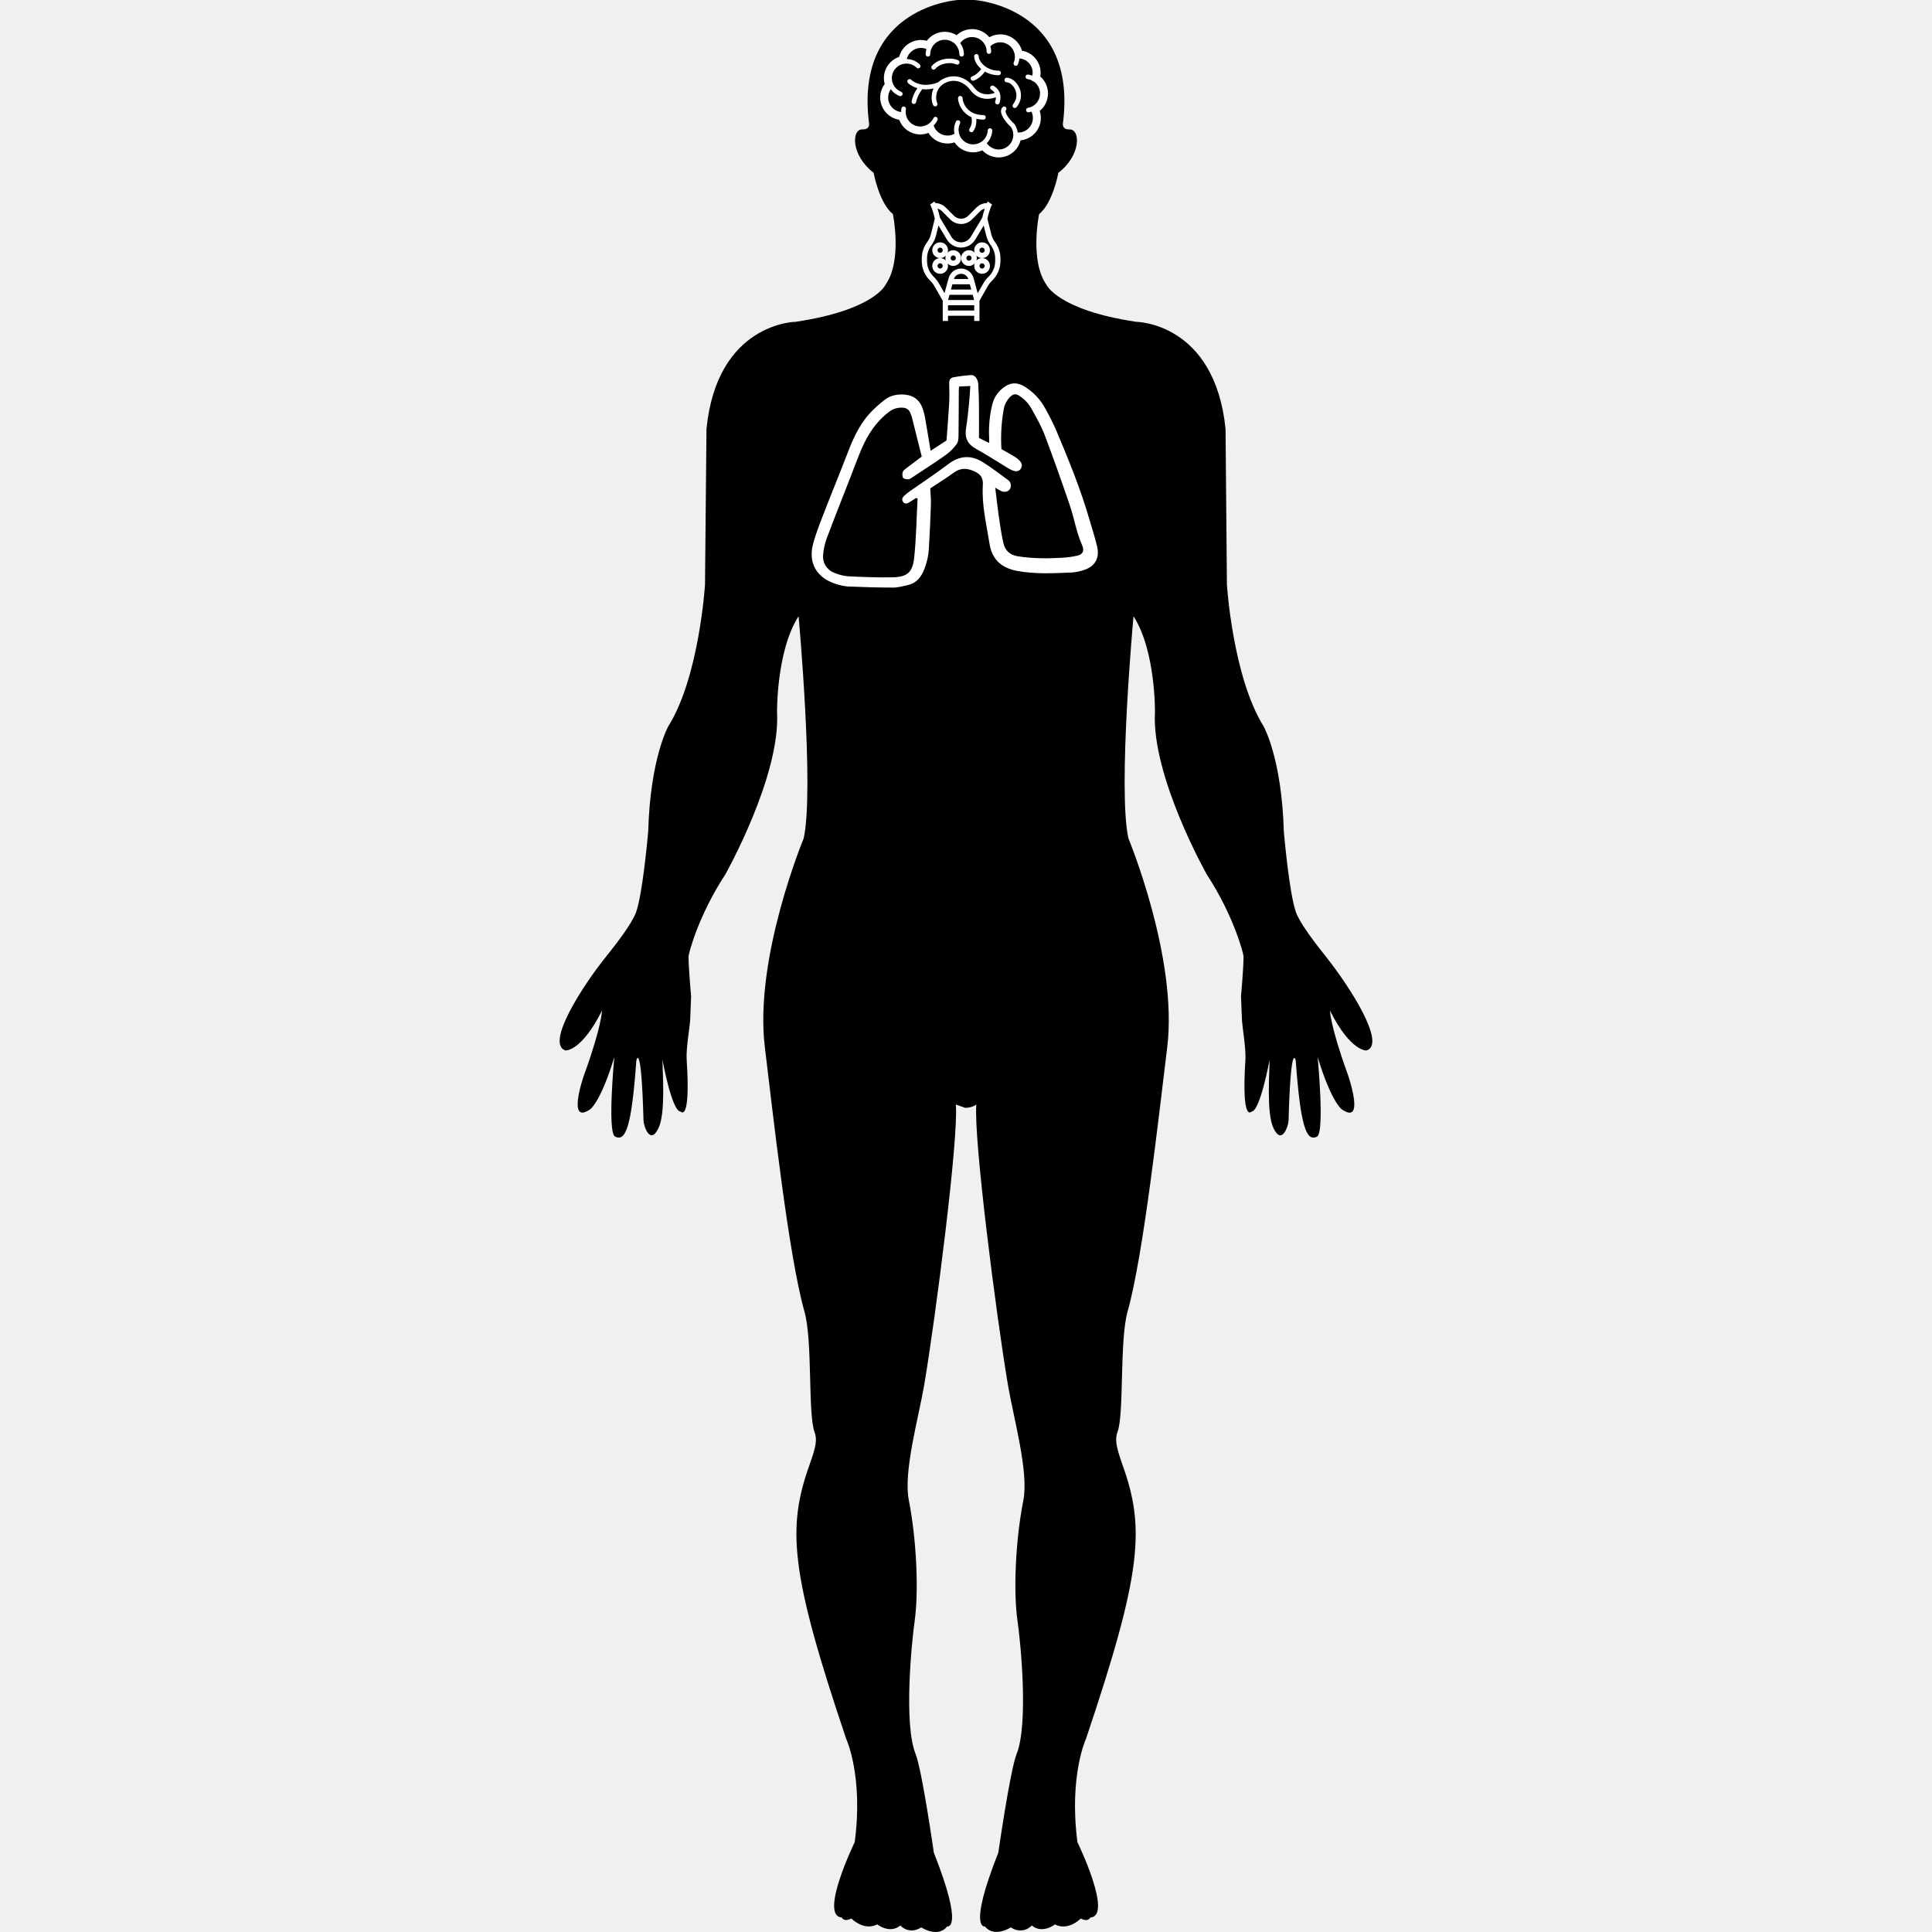
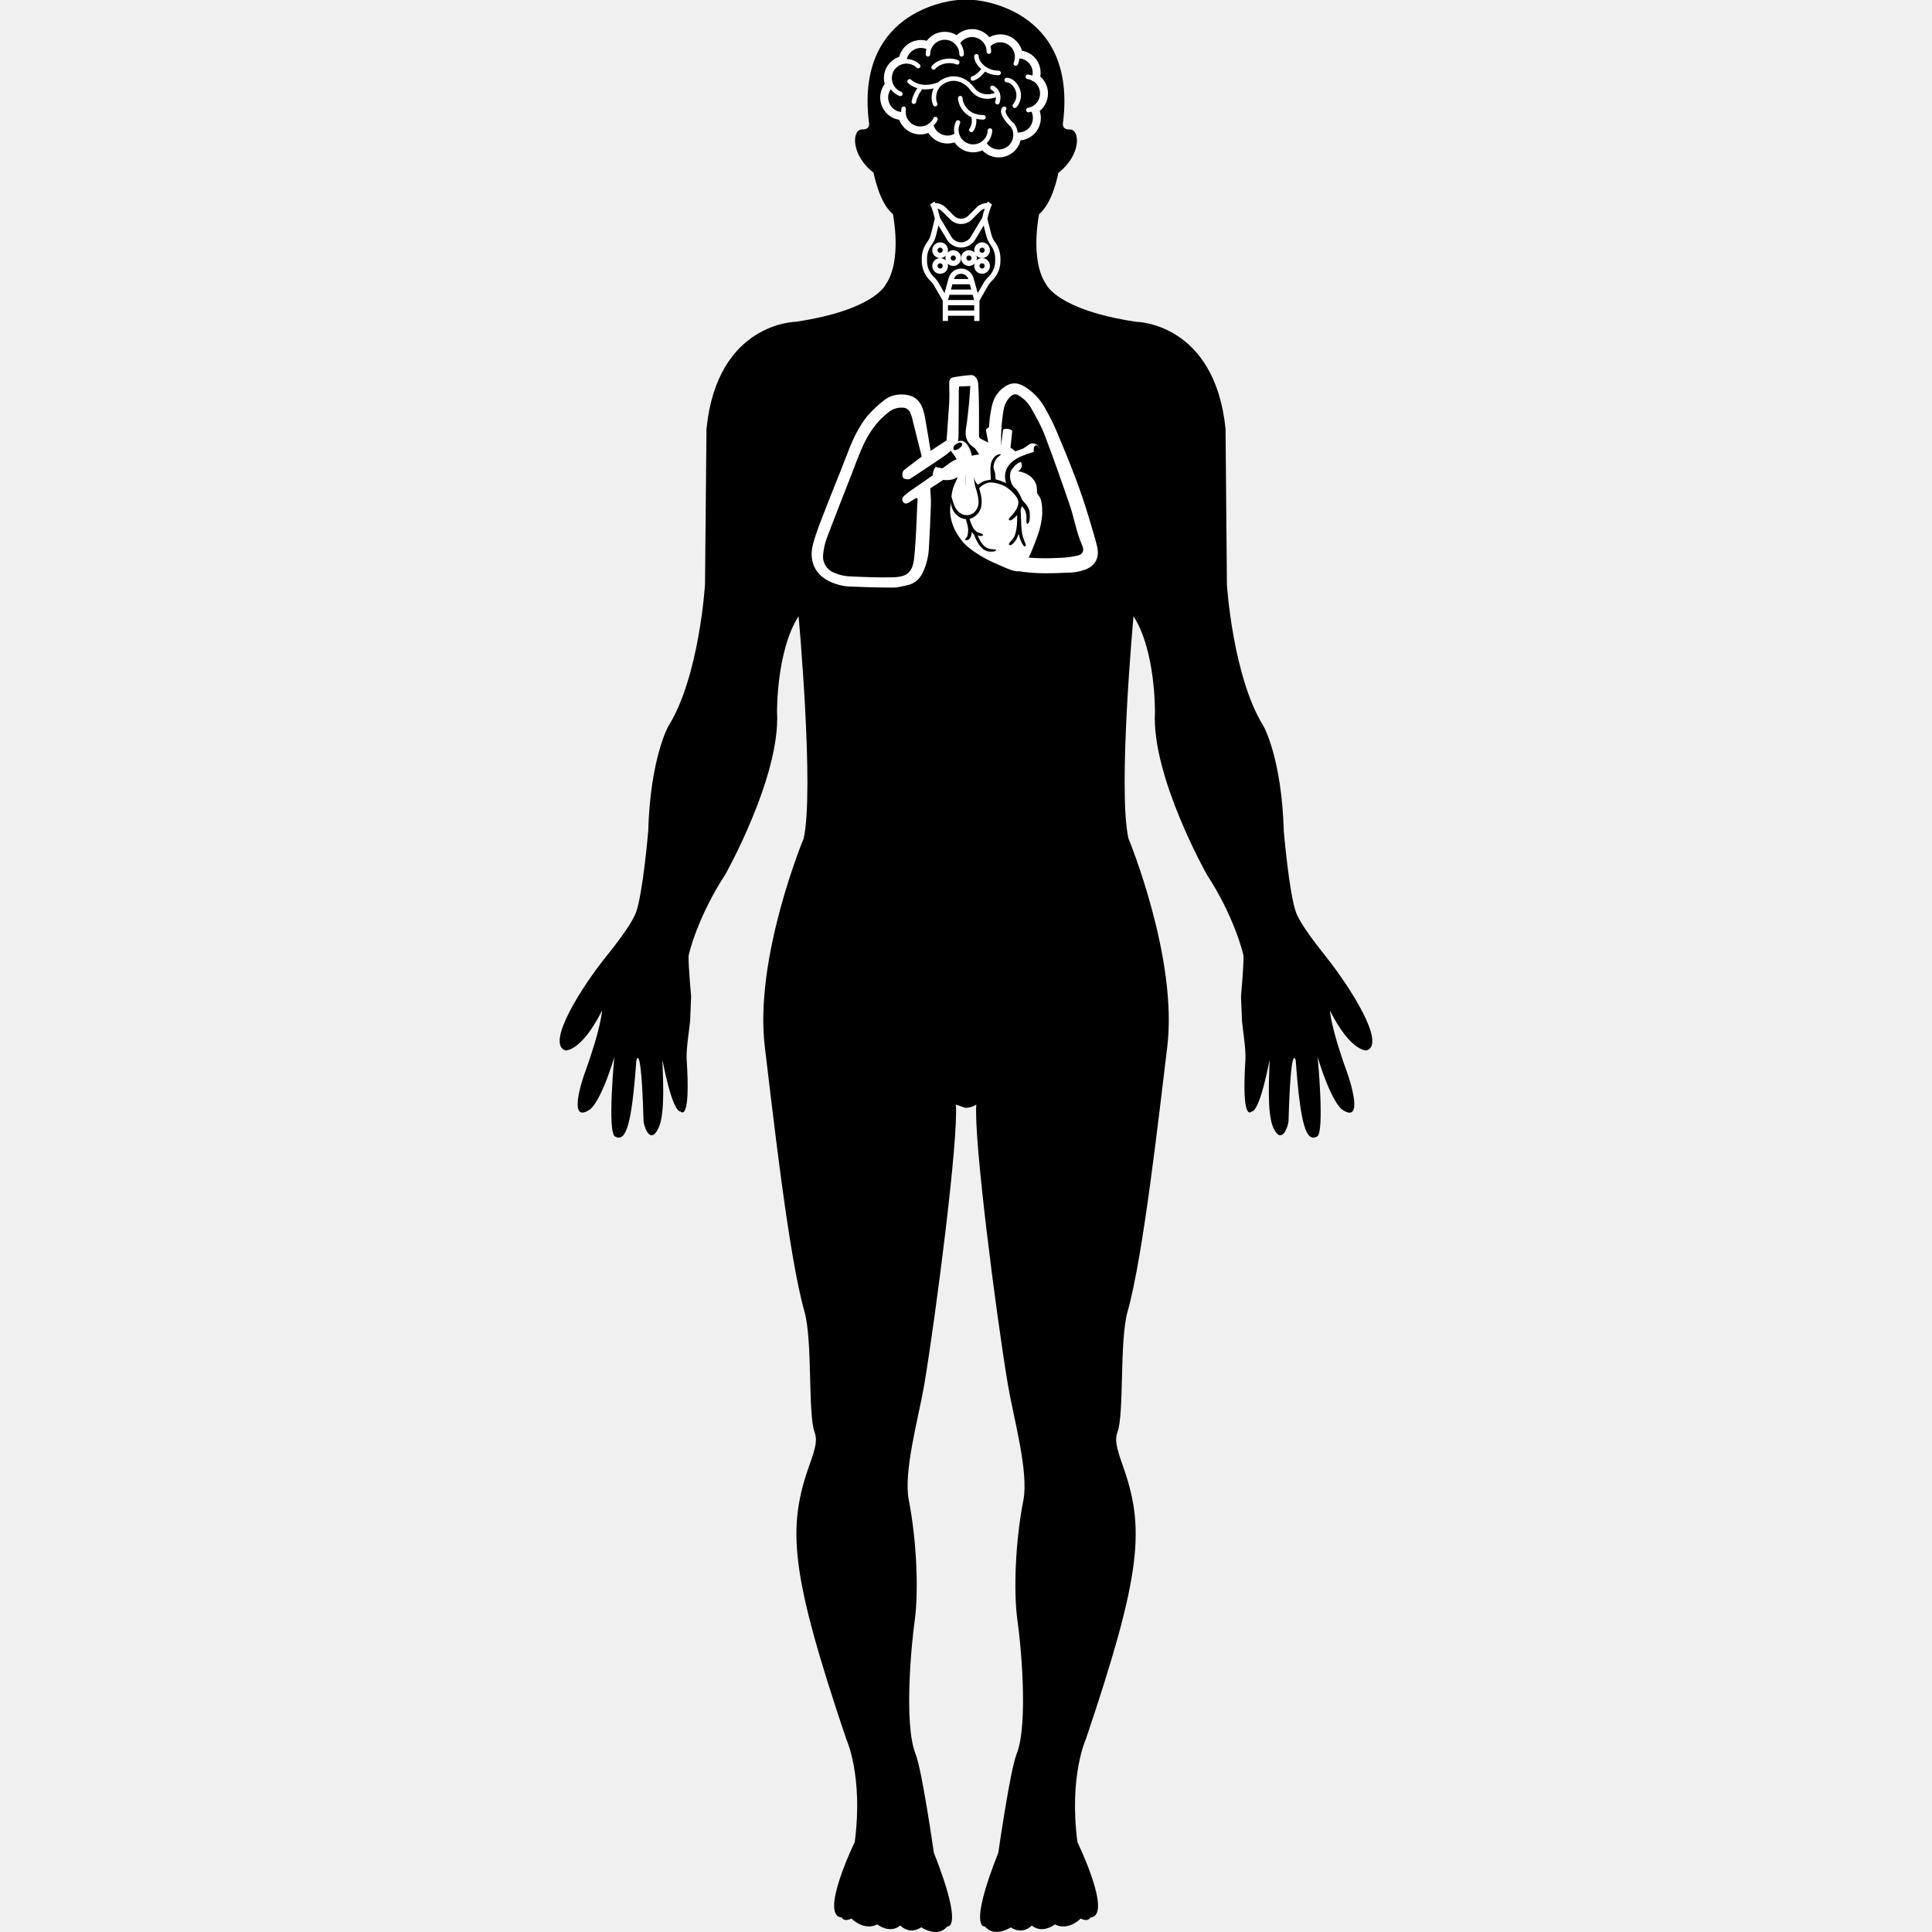
<svg xmlns="http://www.w3.org/2000/svg" fill="#000000" version="1.1" id="Capa_1" width="800px" height="800px" viewBox="0 0 206.326 206.326" xml:space="preserve">
  <g>
    <g id="silhouette-path">
      <path d="M104.265,117.959c-0.304,3.58,2.126,22.529,3.38,29.959c0.597,3.52,2.234,9.255,1.645,12.3    c-0.841,4.244-1.084,9.736-0.621,12.934c0.292,1.942,1.211,10.899-0.104,14.175c-0.688,1.718-1.949,10.522-1.949,10.522    c-3.285,8.294-1.431,7.886-1.431,7.886c1.017,1.248,2.759,0.098,2.759,0.098c1.327,0.846,2.246-0.201,2.246-0.201    c1.139,0.943,2.467-0.116,2.467-0.116c1.431,0.743,2.758-0.627,2.758-0.627c0.822,0.414,1.023-0.109,1.023-0.109    c2.466-0.158-1.376-8.05-1.376-8.05c-0.92-7.088,0.913-11.033,0.913-11.033c6.004-17.805,6.309-22.53,3.909-29.24    c-0.676-1.937-0.847-2.704-0.536-3.545c0.719-1.941,0.195-9.748,1.072-12.848c1.692-5.979,3.361-21.142,4.231-28.217    c1.169-9.53-4.141-22.308-4.141-22.308c-1.163-5.2,0.542-23.727,0.542-23.727c2.381,3.705,2.29,10.245,2.29,10.245    c-0.378,6.859,5.541,17.342,5.541,17.342c2.844,4.332,3.921,8.442,3.921,8.747c0,1.248-0.273,4.269-0.273,4.269l0.109,2.631    c0.049,0.67,0.426,2.977,0.365,4.092c-0.444,6.862,0.646,5.571,0.646,5.571c0.92,0,1.931-5.522,1.931-5.522    c0,1.424-0.348,5.687,0.42,7.295c0.919,1.918,1.595-0.329,1.607-0.78c0.243-8.737,0.768-6.448,0.768-6.448    c0.511,7.088,1.139,8.689,2.265,8.135c0.853-0.407,0.073-8.506,0.073-8.506c1.461,4.811,2.569,5.577,2.569,5.577    c2.411,1.693,0.92-2.983,0.585-3.909c-1.784-4.92-1.839-6.625-1.839-6.625c2.229,4.421,3.909,4.257,3.909,4.257    c2.174-0.694-1.9-6.954-4.287-9.953c-1.218-1.528-2.789-3.574-3.245-4.789c-0.743-2.058-1.304-8.674-1.304-8.674    c-0.225-7.807-2.155-11.198-2.155-11.198c-3.3-5.282-3.921-15.135-3.921-15.135l-0.146-16.635    c-1.157-11.347-9.518-11.429-9.518-11.429c-8.451-1.258-9.627-3.988-9.627-3.988c-1.79-2.576-0.767-7.514-0.767-7.514    c1.485-1.208,2.058-4.415,2.058-4.415c2.466-1.891,2.345-4.658,1.206-4.628c-0.914,0.024-0.707-0.733-0.707-0.733    C115.068,0.636,104.01,0,104.01,0h-1.688c0,0-11.063,0.636-9.523,13.089c0,0,0.207,0.758-0.715,0.733    c-1.136-0.03-1.242,2.737,1.215,4.628c0,0,0.572,3.206,2.058,4.415c0,0,1.023,4.938-0.767,7.514c0,0-1.172,2.73-9.627,3.988    c0,0-8.375,0.082-9.514,11.429l-0.158,16.635c0,0-0.609,9.853-3.922,15.135c0,0-1.921,3.392-2.143,11.198    c0,0-0.563,6.616-1.303,8.674c-0.451,1.209-2.021,3.255-3.249,4.789c-2.408,2.993-6.455,9.24-4.29,9.953    c0,0,1.689,0.164,3.909-4.257c0,0-0.046,1.693-1.827,6.625c-0.35,0.914-1.839,5.59,0.573,3.909c0,0,1.117-0.767,2.569-5.577    c0,0-0.779,8.099,0.088,8.506c1.133,0.555,1.751-1.047,2.262-8.135c0,0,0.524-2.289,0.767,6.448    c0.012,0.451,0.673,2.698,1.596,0.78c0.779-1.608,0.429-5.864,0.429-7.295c0,0,0.999,5.522,1.933,5.522    c0,0,1.099,1.291,0.648-5.571c-0.073-1.121,0.32-3.422,0.369-4.092l0.106-2.631c0,0-0.274-3.014-0.274-4.269    c0-0.311,1.078-4.415,3.921-8.747c0,0,5.913-10.488,5.532-17.342c0,0-0.082-6.54,2.299-10.245c0,0,1.69,18.526,0.545,23.727    c0,0-5.319,12.778-4.146,22.308c0.864,7.094,2.53,22.237,4.226,28.217c0.886,3.094,0.362,10.899,1.072,12.848    c0.32,0.847,0.152,1.627-0.536,3.545c-2.387,6.71-2.083,11.436,3.921,29.24c0,0,1.848,3.945,0.914,11.033    c0,0-3.836,7.892-1.379,8.05c0,0,0.192,0.523,1.023,0.109c0,0,1.327,1.37,2.761,0.627c0,0,1.328,1.06,2.463,0.116    c0,0,0.91,1.047,2.237,0.201c0,0,1.742,1.175,2.777-0.098c0,0,1.839,0.408-1.435-7.886c0,0-1.254-8.793-1.945-10.522    c-1.318-3.275-0.387-12.251-0.106-14.175c0.453-3.216,0.21-8.695-0.618-12.934c-0.606-3.038,1.035-8.774,1.641-12.3    c1.245-7.423,3.685-26.373,3.38-29.959l1.008,0.354C103.809,118.312,104.265,117.959,104.265,117.959z" />
    </g>
  </g>
  <g id="brain-organ" transform="translate(94, 1) scale(0.035)">
    <path class="st0" d="M345.934,233.32c-3.329-1.882-7.555-0.71-9.438,2.619c-1.882,3.329-0.71,7.565,2.624,9.447   c5.114,2.912,8.235,6.161,10.298,9.518c-8.54,3-16.11,4.234-22.799,4.234c-9.789-0.009-17.796-2.593-24.548-6.552   c-6.734-3.968-12.18-9.393-16.309-15.022c-6.806-9.278-15.661-17.542-26.098-23.571c-10.422-6.011-22.479-9.767-35.419-9.767   c-11.347-0.008-23.305,2.913-35.153,9.42c-4.844,2.655-9.043,5.762-12.7,9.153c-14.414,5.549-26.834,7.546-37.341,7.546   c-14.969,0-26.151-4.022-33.627-7.973c-3.733-1.971-6.525-3.933-8.332-5.353c-0.906-0.719-1.566-1.288-1.976-1.66l-0.426-0.409   l-0.067-0.062H94.62c-2.655-2.726-7.023-2.796-9.771-0.151c-2.752,2.654-2.832,7.04-0.177,9.792   c0.386,0.391,5.149,5.265,14.267,10.095c3.991,2.113,8.883,4.19,14.534,5.886c-1.501,2.113-3.551,5.202-5.784,9.135   c-4.293,7.573-9.225,18.201-11.738,30.737c-0.75,3.746,1.683,7.396,5.434,8.15c3.751,0.745,7.404-1.688,8.15-5.442   c2.108-10.556,6.414-19.94,10.205-26.608c1.891-3.338,3.645-5.993,4.906-7.778c0.63-0.896,1.136-1.58,1.474-2.024   c0.168-0.214,0.297-0.382,0.373-0.48l0.08-0.098l0.009-0.009l0.004-0.009c0.639-0.781,1.066-1.66,1.309-2.583   c3.525,0.434,7.227,0.701,11.156,0.692c7.284,0.009,15.261-0.852,23.851-2.805c-4.258,9.18-6.01,18.76-6.015,27.54   c0.017,8.843,1.7,16.869,4.701,23.261c1.637,3.463,5.77,4.936,9.228,3.303c3.458-1.634,4.936-5.771,3.298-9.224v-0.009   c-1.926-4.013-3.392-10.334-3.369-17.331c-0.005-7.546,1.624-15.856,5.531-23.438c3.928-7.582,10.028-14.498,19.479-19.701   c9.974-5.46,19.496-7.698,28.49-7.706c10.24,0,19.887,2.957,28.498,7.91c8.603,4.963,16.119,11.95,21.844,19.762   c5.038,6.872,11.778,13.655,20.452,18.769c8.656,5.114,19.284,8.478,31.58,8.469c8.136,0,16.975-1.474,26.466-4.706l0.022,0.497   c0,3.392-0.528,6.481-1.056,8.665c-0.262,1.092-0.524,1.954-0.706,2.513c-0.093,0.275-0.164,0.479-0.208,0.594l-0.04,0.107   l-0.004,0.017h0.004c-1.403,3.543,0.324,7.556,3.866,8.976c3.551,1.421,7.586-0.311,9.007-3.862   c0.177-0.497,2.966-7.413,2.992-17.011c0-5.505-0.964-11.968-4.164-18.35C359.62,244.054,354.133,237.928,345.934,233.32z" fill="#FFFFFF" />
    <path class="st0" d="M361.382,187.056c-19.043,0-34.336-7.014-44.914-16.194c-5.278-4.581-9.336-9.704-12.003-14.604   c-2.681-4.91-3.911-9.58-3.893-13.078c0-3.827-3.103-6.925-6.929-6.925c-3.826,0-6.926,3.098-6.926,6.925   c0.018,6.516,2.055,13.193,5.58,19.692c3.689,6.766,9.078,13.335,15.928,19.123c-1.381,1.918-3.286,4.387-5.718,7.032   c-5.278,5.762-12.886,12.145-21.969,15.368c-3.604,1.287-5.482,5.256-4.194,8.851c1.287,3.605,5.252,5.488,8.852,4.199   c12.327-4.43,21.555-12.508,27.815-19.381c2.788-3.072,4.958-5.877,6.561-8.123c11.462,6.614,25.618,10.982,41.812,10.973   c3.822,0,6.93-3.098,6.93-6.925C368.311,190.164,365.204,187.056,361.382,187.056z" fill="#FFFFFF" />
    <path class="st0" d="M315.197,322.537c-12.961,0-23.26-2.504-31.535-6.33c-12.385-5.753-20.42-14.595-25.476-23.412   c-2.521-4.395-4.261-8.771-5.358-12.616c-1.101-3.826-1.532-7.182-1.523-9.215c0-3.826-3.098-6.926-6.925-6.926   c-3.831,0-6.929,3.099-6.929,6.926c0,2.495,0.297,5.256,0.906,8.292c1.056,5.291,3.067,11.409,6.326,17.712   c4.888,9.447,12.647,19.354,24.242,26.884c2.903,1.899,6.046,3.622,9.428,5.166c0.528,2.273,1.261,6.321,1.256,11.204   c0,3.552-0.382,7.511-1.456,11.569c-1.074,4.057-2.823,8.195-5.602,12.216c-2.179,3.152-1.394,7.466,1.754,9.642   c3.148,2.175,7.462,1.394,9.638-1.749c3.782-5.469,6.178-11.151,7.608-16.567c1.434-5.424,1.913-10.582,1.913-15.111   c0-2.264-0.124-4.359-0.311-6.276c6.677,1.554,13.992,2.459,22.044,2.45c3.823,0,6.926-3.107,6.926-6.934   C322.123,325.644,319.02,322.537,315.197,322.537z" fill="#FFFFFF" />
    <path class="st0" d="M409.302,218.468c-3.431-2.956-7.133-5.38-11.04-7.103c-3.902-1.722-8.026-2.752-12.248-2.752   c-3.826,0-6.929,3.098-6.929,6.925c0,3.836,3.103,6.934,6.929,6.934c2.548-0.009,5.771,0.879,9.158,2.841   c5.078,2.912,10.357,8.141,14.196,14.693c3.862,6.543,6.308,14.33,6.304,22.373c-0.031,8.852-2.819,18.085-10.365,27.266   c-2.437,2.956-2.02,7.315,0.932,9.756c2.948,2.433,7.316,2.016,9.753-0.932c9.508-11.472,13.565-24.194,13.534-36.09   c0-7.227-1.447-14.142-3.879-20.446C421.988,232.485,416.16,224.398,409.302,218.468z" fill="#FFFFFF" />
    <path class="st0" d="M168.073,181.534v-0.009c4.759-5.638,11.538-10.059,19.266-13.033c7.715-2.983,16.327-4.475,24.384-4.466   c7.848-0.018,15.155,1.429,20.514,3.924c3.476,1.598,7.59,0.089,9.198-3.391c1.602-3.472,0.084-7.582-3.387-9.19   c-7.741-3.56-16.837-5.194-26.324-5.202c-9.739,0-19.901,1.758-29.365,5.388c-9.441,3.64-18.235,9.199-24.862,17.02   c-2.473,2.921-2.109,7.297,0.812,9.766C161.228,184.819,165.601,184.446,168.073,181.534z" fill="#FFFFFF" />
    <polygon class="st0" points="481.632,161.514 481.637,161.523 481.637,161.523  " />
    <polygon class="st0" points="336.159,392.808 336.159,392.817 336.154,392.817  " />
    <path class="st0" d="M492.215,208.417c-1.225-1.243-2.539-2.424-3.87-3.586c0.696-3.88,1.1-7.831,1.1-11.844   c0.004-10.636-2.53-21.467-7.808-31.464c-6.033-11.462-14.969-20.554-25.401-26.715c-7.297-4.315-15.323-7.191-23.642-8.532   c-2.019-7.182-5.185-14.019-9.438-20.224c-7.08-10.334-17.148-18.892-29.467-24.193c-8.811-3.791-18.058-5.611-27.14-5.611   c0,0-0.28-0.009-0.79,0.036c-11.533,0.134-22.759,3.161-32.69,8.692c-3.884-4.679-8.376-8.843-13.375-12.35   c-10.956-7.697-24.353-12.261-38.687-12.403c-0.165-0.009-0.364-0.017-0.608-0.026c-0.031,0-0.062,0-0.097,0h-0.009h-0.009h-0.004   c-0.022,0-0.044,0-0.066,0c-0.133,0-0.293,0.009-0.497,0.017c-12.482,0.098-24.277,3.543-34.354,9.508   c-4.368,2.575-8.354,5.673-12.012,9.118c-10.44-6.508-22.777-10.308-35.917-10.37l-0.048-0.008h-0.311c-0.009,0-0.014,0-0.022,0   c-0.018,0-0.036,0-0.057,0c-0.16,0-0.36,0.008-0.613,0.026c-13.979,0.133-27.088,4.466-37.896,11.817   c-6.264,4.253-11.746,9.518-16.279,15.545c-5.735-1.553-11.723-2.396-17.841-2.396c-5.091,0-10.254,0.577-15.394,1.749   c-15.138,3.471-28.068,11.772-37.334,22.861h0.005c-6.503,7.768-11.195,16.93-13.77,26.812   c-9.873,3.348-19.177,8.959-26.959,16.886c-0.004,0.009-0.013,0.018-0.022,0.027c-13.051,13.308-19.621,30.718-19.616,48.004v0.026   v0.036c0,0,0,0.017,0,0.035v0.186h0.004c0.017,6.01,0.83,12.003,2.415,17.827C4.799,239.81,0.005,254.272,0,269.073   c-0.004,10.955,2.638,22.097,8.128,32.369c6.17,11.533,15.244,20.668,25.8,26.856c7.404,4.341,15.532,7.21,23.952,8.559   c4.484,12.048,12.172,22.444,22.009,30.141c11.701,9.172,26.462,14.596,42.278,14.596c1.643,0,3.281-0.052,4.918-0.177h0.04h0.022   h0.005h0.004c6.982-0.506,13.672-2.077,19.904-4.501c4.142,6.64,9.348,12.508,15.395,17.348   c11.697,9.366,26.572,14.96,42.517,15.031c0.058,0.009,0.106,0.009,0.156,0.009c0.054,0,0.106,0,0.156,0h0.009   c0.005,0,0.005,0,0.005,0h0.013h0.071c0.023,0,0.032,0,0.054,0l0.173-0.009h0.049c1.274-0.009,2.553-0.062,3.826-0.142h0.018   l0.75-0.018c5.708-0.418,11.222-1.528,16.447-3.249c6.583,9.775,15.75,18.022,27.092,23.492h-0.005   c9.57,4.616,19.78,6.827,29.8,6.827c9.756,0,19.3-2.121,28.054-6.046c12.722,13.512,30.661,21.627,49.957,21.646   c4.231,0,8.51-0.391,12.79-1.199c16.438-3.089,30.523-11.888,40.378-23.9h-0.004c6.436-7.821,11.067-17.054,13.544-27.016   c11.368-1.118,22.648-5.078,32.618-12.092c9.487-6.659,16.838-15.36,21.765-25.072c4.928-9.704,7.467-20.412,7.467-31.216   c0-7.2-1.172-14.428-3.476-21.397c5.917-4.82,11.15-10.698,15.323-17.578c6.748-11.098,9.997-23.474,9.997-35.638   C511.996,238.914,505.102,221.468,492.215,208.417z M481.277,279.744c-6.965,11.47-18.192,18.609-30.457,20.731   c-3.773,0.648-6.303,4.235-5.656,7.998c0.648,3.774,4.231,6.304,8,5.656c2.819-0.479,5.594-1.181,8.315-2.068   c2.964,6.126,4.426,12.696,4.426,19.248c0.004,7.005-1.651,13.965-4.838,20.242c-3.192,6.278-7.898,11.861-14.077,16.212   c-7.781,5.451-16.615,8.053-25.418,8.061c-0.688,0-1.376-0.053-2.064-0.088c-0.146-1.154-0.289-2.299-0.502-3.445v-0.009   c-1.518-8.035-4.643-15.386-8.936-21.769l-0.524-0.782l-0.71-0.613c-5.252-4.492-12.217-11.879-17.593-19.407   c-2.694-3.756-4.998-7.556-6.547-10.938c-1.568-3.383-2.286-6.34-2.26-8.088c0-0.781,0.116-1.305,0.245-1.66   c0.137-0.346,0.266-0.551,0.537-0.834c2.703-2.699,2.703-7.094,0-9.793c-2.708-2.707-7.094-2.707-9.798,0v-0.008   c-1.686,1.686-2.96,3.719-3.742,5.85c-0.781,2.131-1.096,4.324-1.096,6.446c0.026,4.803,1.478,9.348,3.52,13.858   c3.095,6.73,7.711,13.415,12.696,19.514c4.692,5.736,9.686,10.876,14.156,14.818c3.076,4.741,5.323,10.086,6.433,15.972   c0.466,2.477,0.723,4.936,0.759,7.306l0.004,0.036c0.005,0.32,0.009,0.631,0.009,0.95c0,10.477-3.725,20.375-10.13,28.179   c-6.415,7.796-15.44,13.442-26.124,15.457c-2.796,0.525-5.571,0.782-8.301,0.782c-14.693,0.009-28.286-7.36-36.453-19.115   c4.395-4.457,8.141-9.695,11.008-15.625c3.556-7.351,5.42-15.129,5.762-22.817c0.169-3.836-2.796-7.067-6.614-7.236   c-3.826-0.168-7.063,2.796-7.232,6.615c-0.262,5.886-1.673,11.781-4.394,17.4l-0.004,0.018c-2.904,6.019-6.97,11.053-11.804,15.04   l-0.026,0.017c-7.941,6.517-17.992,10.104-28.259,10.104c-6.472,0-13.029-1.421-19.266-4.422   c-11.551-5.576-19.572-15.43-23.119-26.758l-0.005-0.009c-1.354-4.298-2.055-8.799-2.055-13.335c0-6.472,1.421-13.024,4.434-19.292   c1.665-3.445,0.214-7.582-3.232-9.242c-3.444-1.66-7.586-0.213-9.246,3.232c-3.934,8.15-5.811,16.806-5.811,25.303   c0,4.119,0.471,8.195,1.323,12.19c-5.411,2.956-11.515,4.838-18.112,5.328h-0.013c-1.074,0.071-2.14,0.106-3.187,0.106   c-10.401,0-20.038-3.605-27.7-9.73c-6.668-5.328-11.777-12.545-14.507-20.9c4.878-4.812,8.918-10.44,11.87-16.682   c1.633-3.454,0.155-7.591-3.303-9.225c-3.458-1.634-7.591-0.16-9.225,3.303c-2.743,5.806-6.72,10.956-11.617,15.084   c-6.934,5.85-15.692,9.624-25.444,10.325h-0.014c-1.07,0.071-2.135,0.115-3.187,0.115c-22,0.009-40.777-16.22-43.947-37.971   l-0.008-0.054l-0.009-0.054c-0.169-1.029-0.289-2.113-0.369-3.231c-0.075-1.084-0.114-2.149-0.114-3.214   c0-2.806,0.262-5.549,0.758-8.221c0.693-3.765-1.793-7.378-5.557-8.08c-3.76-0.693-7.373,1.794-8.07,5.558   c-0.644,3.48-0.986,7.076-0.986,10.743l0.014,0.399c-6.228-0.693-12.274-2.672-17.69-5.85c-6.832-4.005-12.66-9.855-16.682-17.366   c-3.578-6.694-5.26-13.85-5.265-20.926c0-9.127,2.833-18.093,8.075-25.586c2.006,2.841,4.293,5.54,6.854,8.052   c5.838,5.736,12.611,9.989,19.79,12.758c3.565,1.386,7.578-0.39,8.958-3.959c1.381-3.569-0.394-7.582-3.959-8.959   c-5.478-2.122-10.618-5.344-15.08-9.73l-0.009-0.008c-3.924-3.845-6.974-8.23-9.172-12.927c-2.783-5.948-4.181-12.403-4.181-18.866   c0.004-11.249,4.208-22.426,12.691-31.1c7.213-7.342,16.292-11.64,25.728-12.927h0.009h0.009l0.026-0.009   c1.994-0.266,4-0.408,6.015-0.399c11.245,0.009,22.444,4.218,31.114,12.696c2.734,2.672,7.12,2.628,9.797-0.106   c2.677-2.734,2.628-7.12-0.106-9.793c-11.032-10.805-25.338-16.327-39.668-16.602c1.634-6.632,4.75-12.793,9.1-17.987   c6.019-7.191,14.299-12.518,24.157-14.791c3.348-0.764,6.686-1.136,9.97-1.136c5.806,0,11.449,1.154,16.664,3.267   c-1.483,5.158-2.299,10.601-2.299,16.22c0,3.826,3.103,6.925,6.929,6.925c3.826,0,6.925-3.098,6.925-6.925   c0-6.064,1.221-11.852,3.401-17.108c3.346-8.026,9.002-14.88,16.118-19.719c7.13-4.838,15.684-7.644,24.961-7.653   c13.348,0.009,25.272,5.851,33.444,15.164l0.014,0.009c6.871,7.821,11.013,18.049,11.018,29.306c0,3.826,3.098,6.925,6.929,6.925   c3.827,0,6.925-3.098,6.925-6.925c0.005-12.793-4.133-24.672-11.142-34.288c3.587-4.971,8.159-9.18,13.45-12.305   c6.623-3.915,14.312-6.152,22.586-6.152c9.504,0,18.249,2.965,25.472,8.035c7.222,5.06,12.878,12.225,16.069,20.579l-0.004-0.008   c1.883,4.945,2.917,10.263,2.921,15.874c0,3.826,3.099,6.926,6.926,6.926c3.826,0,6.929-3.099,6.929-6.926   c0-5.718-0.857-11.24-2.393-16.46c8.203-7.644,19.092-11.968,30.328-11.968c5.868,0,11.817,1.172,17.57,3.64   c8.022,3.454,14.463,8.949,19.057,15.643c4.59,6.685,7.298,14.56,7.756,22.692c0.044,0.835,0.071,1.678,0.071,2.521   c-0.005,5.868-1.164,11.809-3.631,17.562c-1.51,3.516,0.111,7.59,3.626,9.099c3.516,1.518,7.59-0.115,9.1-3.631   c2.57-5.966,4.048-12.154,4.549-18.315c6.792,0.453,13.407,2.512,19.266,5.975c6.689,3.96,12.38,9.73,16.282,17.135v0.008   c3.414,6.464,5.012,13.353,5.016,20.163c0,3.125-0.36,6.214-1.021,9.242c-4.182-1.616-8.475-2.726-12.803-3.338   c-3.787-0.533-7.288,2.105-7.821,5.904c-0.533,3.783,2.104,7.289,5.895,7.822c4.346,0.613,8.63,1.865,12.74,3.8   c0.728,1.181,1.802,2.166,3.174,2.752c0.857,0.364,1.745,0.542,2.624,0.55c2.556,1.705,4.883,3.614,6.96,5.727l-0.093-0.097   l0.111,0.115c8.296,8.381,12.788,19.701,12.784,31.233C487.749,264.571,485.672,272.518,481.277,279.744z" fill="#FFFFFF" />
  </g>
  <g id="thyroid-organ" transform="translate(94, 17) scale(0.035)">
    <path d="M338.968,229.144l-11.872-47.504c7.384-32.664,14.288-43.272,14.288-43.288l-13.032-9.264   c-0.272,0.384-1.24,1.816-2.68,4.696c-11.856,0.312-23.376,5.2-31.776,13.6L268.52,172.76c-5.704,5.696-13.592,8.96-21.656,8.96   c-8.064,0-15.952-3.264-21.656-8.968l-25.376-25.376c-8.4-8.4-19.92-13.288-31.776-13.6c-1.44-2.872-2.4-4.304-2.68-4.696   l-13.104,9.176c0.072,0.096,6.976,10.712,14.36,43.376l-11.872,47.504c-2.176,8.672-5.992,16.696-11.352,23.848   c-10.672,14.24-16.544,31.864-16.544,49.64v8.144c0,22.096,8.608,42.872,24.232,58.504l3.032,3.032   c4.192,4.192,7.816,8.936,10.76,14.08l25.976,45.464v61.872h16v-16h80v16h16v-61.872l25.976-45.472   c2.944-5.144,6.56-9.88,10.76-14.08l3.032-3.032c15.624-15.624,24.232-36.4,24.232-58.496v-8.144   c0-17.784-5.872-35.408-16.544-49.632C344.96,245.84,341.136,237.816,338.968,229.144z M188.52,158.688l25.376,25.376   c8.68,8.68,20.696,13.656,32.968,13.656c12.272,0,24.288-4.976,32.968-13.656l25.376-25.376c3.768-3.776,8.536-6.352,13.64-7.752   c-2.336,7.064-4.904,16.176-7.504,27.76l-34.992,58.328c-6.176,10.296-17.48,16.696-29.488,16.696s-23.312-6.4-29.496-16.696   l-34.992-58.328c-2.6-11.584-5.168-20.688-7.504-27.76C179.976,152.336,184.744,154.912,188.52,158.688z M286.864,461.72h-80v-16   h80V461.72z M273.48,381.72l4.368,16h-61.96l4.36-16H273.48z M224.728,365.72c3.176-9.464,12.056-16,22.136-16   s18.952,6.536,22.136,16H224.728z M282.208,413.72l4.368,16H207.16l4.36-16H282.208z M350.864,310.768   c0,17.816-6.944,34.576-19.544,47.184l-3.032,3.032c-5.2,5.2-9.688,11.072-13.336,17.456l-17.456,30.536l-12.6-46.2   c-4.664-17.112-20.304-29.056-38.032-29.056c-17.728,0-33.368,11.944-38.032,29.056l-12.6,46.2l-17.456-30.536   c-3.648-6.384-8.136-12.248-13.336-17.456l-3.032-3.032c-12.6-12.608-19.544-29.368-19.544-47.184v-8.144   c0-14.344,4.744-28.56,13.344-40.04c6.656-8.864,11.392-18.816,14.072-29.568l7.664-30.616l25.712,42.856   c9.056,15.088,25.616,24.464,43.208,24.464c17.592,0,34.152-9.376,43.208-24.464l25.712-42.856l7.664,30.616   c2.68,10.76,7.416,20.704,14.072,29.568c8.6,11.48,13.344,25.696,13.344,40.04V310.768z" fill="#FFFFFF" />
    <path d="M222.864,277.72c-6.808,0-12.928,2.88-17.304,7.448c0.776-2.36,1.304-4.832,1.304-7.448c0-13.232-10.768-24-24-24   s-24,10.768-24,24s10.768,24,24,24c6.808,0,12.928-2.88,17.304-7.448c-0.776,2.36-1.304,4.832-1.304,7.448   c0,2.616,0.528,5.088,1.304,7.448c-4.376-4.568-10.496-7.448-17.304-7.448c-13.232,0-24,10.768-24,24s10.768,24,24,24   s24-10.768,24-24c0-2.616-0.528-5.088-1.304-7.448c4.376,4.568,10.496,7.448,17.304,7.448c13.232,0,24-10.768,24-24   S236.096,277.72,222.864,277.72z M182.864,285.72c-4.416,0-8-3.584-8-8c0-4.416,3.584-8,8-8s8,3.584,8,8   C190.864,282.136,187.28,285.72,182.864,285.72z M182.864,333.72c-4.416,0-8-3.584-8-8c0-4.416,3.584-8,8-8s8,3.584,8,8   C190.864,330.136,187.28,333.72,182.864,333.72z M222.864,309.72c-4.416,0-8-3.584-8-8c0-4.416,3.584-8,8-8s8,3.584,8,8   C230.864,306.136,227.28,309.72,222.864,309.72z" fill="#FFFFFF" />
    <path d="M334.864,277.72c0-13.232-10.768-24-24-24s-24,10.768-24,24c0,2.616,0.528,5.088,1.304,7.448   c-4.376-4.568-10.496-7.448-17.304-7.448c-13.232,0-24,10.768-24,24s10.768,24,24,24c6.808,0,12.928-2.88,17.304-7.448   c-0.776,2.36-1.304,4.832-1.304,7.448c0,13.232,10.768,24,24,24s24-10.768,24-24s-10.768-24-24-24   c-6.808,0-12.928,2.88-17.304,7.448c0.776-2.36,1.304-4.832,1.304-7.448c0-2.616-0.528-5.088-1.304-7.448   c4.376,4.568,10.496,7.448,17.304,7.448C324.096,301.72,334.864,290.952,334.864,277.72z M270.864,309.72c-4.416,0-8-3.584-8-8   c0-4.416,3.584-8,8-8c4.416,0,8,3.584,8,8C278.864,306.136,275.28,309.72,270.864,309.72z M310.864,317.72c4.416,0,8,3.584,8,8   c0,4.416-3.584,8-8,8c-4.416,0-8-3.584-8-8C302.864,321.304,306.448,317.72,310.864,317.72z M310.864,285.72   c-4.416,0-8-3.584-8-8c0-4.416,3.584-8,8-8c4.416,0,8,3.584,8,8C318.864,282.136,315.28,285.72,310.864,285.72z" fill="#FFFFFF" />
  </g>
  <g id="lungs-organ" transform="translate(86.5, 40) scale(0.19)">
    <path d="M67.814 42.86L76.754 37.045C77.255 30.121 77.862 22.984 78.254 15.834C78.456 12.159 78.309 8.464 78.254 4.779C78.228 3.072 78.915 1.834 80.567 1.556C83.87 0.942 87.206 0.519 90.557 0.29C92.678 0.183 94.391 2.473 94.573 5.337C94.823 9.255 94.941 13.186 94.983 17.113C95.048 23.277 94.999 29.442 94.999 35.635L100.704 38.458C100.704 37.12 100.735 36.279 100.699 35.442C100.38 29.153 100.982 22.851 102.488 16.736C103.418 12.992 105.614 9.685 108.706 7.376C112.623 4.373 116.343 4.167 120.586 6.725C125.497 9.744 129.522 14.007 132.253 19.084C134.536 23.079 136.598 27.196 138.43 31.418C145.406 47.951 152.205 64.558 157.186 81.836C158.61 86.777 160.23 91.674 161.401 96.676C162.97 103.381 160.059 108.113 153.446 110.035C151.414 110.686 149.311 111.095 147.182 111.254C136.863 111.708 126.521 112.258 116.279 110.329C107.809 108.734 102.331 104.028 100.939 95.184C99.215 84.224 96.471 73.328 97.162 62.159C97.424 57.953 95.857 56.039 92.526 54.472C88.466 52.562 84.715 52.294 80.843 55.12C76.419 58.349 71.748 61.238 67.605 63.995C67.755 67.27 68.077 70.144 67.981 73.004C67.711 81.084 67.34 89.159 66.866 97.231C66.655 101.953 65.552 106.593 63.615 110.905C61.799 114.83 58.996 117.505 54.709 118.404C52.079 118.955 49.414 119.742 46.767 119.738C38.352 119.726 29.933 119.483 21.523 119.126C19.175 118.952 16.859 118.477 14.632 117.712C3.808 114.327 -1.17 105.945 1.784 95.041C3.622 88.25 6.363 81.69 8.899 75.102C12.563 65.579 16.506 56.163 20.147 46.632C23.445 38.002 26.865 29.436 33.057 22.413C35.76 19.416 38.737 16.68 41.951 14.239C45.364 11.596 49.48 10.847 53.768 11.332C58.467 11.864 61.652 14.451 63.247 18.834C63.972 20.956 64.515 23.137 64.869 25.351C65.876 30.979 66.772 36.626 67.814 42.86ZM60.486 69.678L59.646 69.379C58.337 70.211 57.036 71.055 55.717 71.872C54.563 72.587 53.293 72.857 52.388 71.663C51.42 70.385 51.895 69.082 53.018 68.08C54.019 67.177 55.071 66.332 56.169 65.551C63.323 60.516 70.67 55.729 77.622 50.426C84.089 45.492 90.567 45.075 97.257 49.306C102.083 52.359 106.648 55.835 111.249 59.229C112.051 59.773 112.616 60.6 112.83 61.545C113.045 62.49 112.893 63.48 112.405 64.317C111.438 65.888 109.329 66.371 107.307 65.406C106.367 64.957 105.498 64.361 104.131 63.557C105.412 74.246 106.506 84.368 108.624 94.355C109.579 98.861 112.27 101.413 116.763 102.132C125.011 103.451 133.313 103.438 141.616 102.98C144.527 102.822 147.421 102.428 150.268 101.803C153.462 101.097 154.281 98.925 152.992 95.965C152.001 93.718 151.149 91.412 150.44 89.061C148.854 83.689 147.672 78.186 145.856 72.897C141.378 59.859 136.812 46.846 131.915 33.962C129.974 28.856 127.207 24.038 124.539 19.243C122.845 16.176 120.381 13.602 117.389 11.776C115.661 10.717 114.255 10.942 112.834 12.245C110.756 14.171 109.372 16.728 108.896 19.521C107.58 26.907 107.15 34.424 107.614 41.912C110.246 43.417 112.816 44.8 115.288 46.342C116.436 47.033 117.456 47.919 118.302 48.959C118.773 49.532 119.04 50.245 119.06 50.987C119.079 51.729 118.851 52.456 118.41 53.053C117.532 54.341 116.154 54.538 114.795 54.2C113.717 53.905 112.689 53.453 111.741 52.858C105.592 49.156 99.586 45.197 93.304 41.739C88.433 39.056 86.852 35.352 87.738 30.034C88.529 25.281 88.962 20.465 89.458 15.667C89.765 12.698 89.894 9.711 90.124 6.44L83.808 6.738C83.738 7.673 83.649 8.326 83.646 8.978C83.603 17.394 83.623 25.81 83.499 34.224C83.474 35.858 83.374 37.834 82.481 39.039C80.783 41.374 78.732 43.431 76.401 45.135C70.273 49.486 63.935 53.541 57.666 57.691C56.926 58.182 56.108 58.841 55.303 58.873C54.292 58.916 52.777 58.701 52.35 58.038C51.811 57.194 51.857 55.696 52.197 54.659C52.474 53.816 53.499 53.164 54.29 52.553C57.107 50.378 59.964 48.257 62.823 46.105C60.971 38.697 59.188 31.523 57.375 24.355C57.117 23.38 56.785 22.426 56.382 21.501C56.054 20.657 55.48 19.931 54.733 19.419C53.987 18.906 53.103 18.631 52.198 18.628C49.375 18.415 46.576 19.27 44.355 21.025C37.237 26.403 32.554 33.582 29.081 41.607C26.768 46.953 24.79 52.444 22.673 57.875C18.193 69.361 13.636 80.82 9.306 92.364C8.292 95.215 7.652 98.185 7.403 101.202C7.148 103.345 7.617 105.512 8.736 107.358C9.854 109.204 11.558 110.623 13.576 111.389C16.037 112.472 18.657 113.146 21.335 113.385C29.619 113.807 37.927 114.129 46.216 113.972C54.605 113.813 57.71 111.307 58.58 102.889C59.721 91.871 59.896 80.754 60.486 69.678Z" fill="#FFFFFF" />
  </g>
-   <g id="heart-organ" transform="translate(92, 75) scale(0.12)">
-   
-   
- </g>
+   <g id="heart-organ" transform="translate(98, 45) scale(0.13)">
+     <path d="M14.77 37.29s-1.13 1.31-1.88 3.75s-.42 4.93-.42 4.93s3.77 1.97 10.07 2.25c5.19.23 7.95-.7 11.9-3.59s10.66 1.76 13.69 3.17c3.03 1.41 30 11.83 30 11.83l19.62 1.22s.75-2.16 0-7.32s-5.44-9.29-9.1-10.79c-3.66-1.5-6.01-1.69-6.01-1.69L58.69 26.97s-6.6-.46-13.33 1.03C40.3 29.13 29.6 38.89 23.4 38.7s-8.63-1.41-8.63-1.41z" fill="#FFFFFF" />
+     <path d="M58.64 20.82l-2.6-13.91S57.28 5 59.77 4.58s4.36.8 4.36.8l2.35 16.1h1.88l1.78-14.55s1.03-1.22 4.18-.73c2.91.46 3.39 1.77 3.39 1.77l-1.6 14.96l-16.8 7.09l-7.41-.89l-9.34-13.66s.28-2.3 2.58-3.61s3.94-1.08 3.94-1.08l8.92 13l.8-.8l-.16-2.16z" fill="#FFFFFF" />
+     <path d="M74.83 42.31s2.04-1.08 4.46-1.31s3.33.05 3.33.05s3.5-4.58 0-12.74s-14.83-10.28-21.02-8.24s-13.87 6.9-14.71 16.75c-.84 9.85-1.13 14.92-1.13 14.92l5.98 3.1l23.49-3.68l-.4-8.85z" fill="#FFFFFF" />
+     <path d="M68.17 27.18s1.83.84 4.97-.28c3.75-1.34 10.7-3.31 13.37-4.58s4.93-3.66 6.48-4.08c1.55-.42 5.39-.21 7.22 3.59s-1.45 7.11-1.45 7.11l-17.18 4.22l-6.34 6.9l-1.55 6.9v5.91l28.56 21.83s.44 7.31-3.5 18.57s-7.45 18.73-8.99 21.55s-1.47 6.34-5.52 8.02c-4.05 1.69-12.22-2.67-21.65-6.76c-9.43-4.08-21.4-11.68-26.04-17.74s-8.59-12.39-9.71-21.82s3.1-19.15 7.74-21.68c4.65-2.53 15.63-1.97 15.63-1.97s.64-1.27 5.03-2.67s7.35-1.83 7.35-1.83l-1.13-7.46l.79-8.51l5.92-5.22z" fill="#FFFFFF" />
+     <path d="M80.61 56.95s3.66-3.52 9.01-2.96s10.5 6.19 11.76 10.98c1.27 4.79 1.24 11.17 0 15.77c-1.08 4.03-6.09 14.08-12.75 14.08c-3.1 0-4.03-2.48-4.24-3.63c-.21-1.16 1.61 7.85-2.94 9.68c-4.33 1.74-3.75-1.13-3.75-1.13l1.92-4.5s-8.21-14.9-12.01-19.55c-3.8-4.65-15.58-13.96-15.16-18.32c.42-4.36 1.55-6.19 5.77-7.04c4.22-.84 9.29 0 9.29 0l8.06 4.09l5.04 2.53z" fill="#FFFFFF" />
+     <path d="M50.9 65.35s-2.44 4.32-5.73 0c-3.28-4.32-6.01-8.35-5.73-17.64c.28-9.29.75-13.98-.47-18.86c-1.22-4.88-1.61-7.68-1.61-7.68l-3.27 3.09l-3.11.74l-2.06-1.12s-1.78.28-1.12 1.03s3.09 3.95 4.12 6c1.36 2.72 2.72 11.92-.12 17.55c-3.42 6.79-4.58 12.39-3.75 18.12c.62 4.27 5.22 9.76 5.22 9.76l3.42 2.44l7.7-.66l6.01-6.29l.5-6.48z" fill="#FFFFFF" />
+     <path d="M36.45 16.03c-3.05-.45-7.36 1.74-8.62 4.65c-1.18 2.7-.57 5.58 2.88 5.02c3.45-.56 5.2-2.4 5.84-2.96s2.41 6.06 2.82 10c.42 3.94.06 13.04 0 16.26c-.08 4.41 1.18 16.02 5.2 18.36c2.8 1.63 4.97-.55 6.8-.79l-.75-6.17l-2.96-9.22s-.31-.4-1.08-2.35c-.77-1.95-.82-14.92-2.23-21.52c-.9-4.21-3.88-10.68-7.9-11.28z" fill="#FFFFFF" />
+     <path d="M95.81 20.84c-.57.89-.49 4.22-.49 4.22s-8.8 2.65-12.95 4.95c-4.15 2.3-8.76 5.79-10.1 11.35s.49 9.39.49 9.39s-2.73-1.26-4.97-2.04c-1.92-.67-3.78-1.06-3.78-1.06s-.16-4.36-.51-5.7c-.35-1.34-1.2-2.89-1.2-4.58s1.01-4.72 2.35-6.57c1.2-1.66 3.92-3.49 3.92-3.49s-.14-.2-1.22-.24c-2.23-.1-5.26 2.35-6.66 6.01c-1.41 3.66-.77 9.19-.7 11.61c.05 1.62.14 3.23.14 3.23s-2.82.36-4.89.93c-2.08.56-5.6 3.1-5.6 3.1s-1.13-.8-1.9-1.99c-.75-1.16-1.61-4.19-1.61-4.19s.48 6.05 1.61 9.07c1.13 3.03 2.96 10.31 2.04 14.08c-1.27 5.21-4.97 8.05-9.34 8.12s-7.59-2.79-9.48-6.19c-1.41-2.55-3.12-8.72-3.12-8.72s-.67 2.46-.57 4.61c.1 2.15 1.13 7.28 5.4 10.7c3.78 3.03 6.69 2.95 8.94 2.81c4.15-.26 9.27-4.39 10.46-9.6s-.05-9.97-.4-11.52c-.35-1.55-1.13-4.29-1.13-4.29s3.52-3.73 7.67-4.5s11.26 1.55 14.36 3.52c3.1 1.97 10.61 8.33 10.18 13.05s-3.43 7.95-4.62 9.48c-1.57 2.02-3.64 3.43-3.17 4.43c.67 1.43 2.75-.14 4.29-1.34c1.55-1.2 3.59-3.8 4.58-5.42c.99-1.62 1.83-4.34 1.83-4.34s2.53 2.2 3.38 5.98c.84 3.78-.42 8.78 1.2 8.5c1.62-.28 2.17-4.86 1.83-9.08c-.34-4.14-2.89-6.91-4.29-8.35c-1.4-1.44-2.11-2.77-2.11-2.77s-2.57-6.54-5.73-9.16c-4.08-3.38-5.02-10.97-3.07-14.43c2.54-4.51 6.11-7 10.21-7.88c5.77-1.24 8.61-1.06 11.25-1.31c2.31-.22 3.4-2.84 3.05-5.73s-1.69-5.01-3.2-5.67c-1.22-.54-2.02.48-2.37 1.02z" fill="#000000" />
+     <path d="M39.32 79.34s2.15 6.69 2.15 9.57s-.25 5.95-2.15 7.53c-1.89 1.57 2.43 1.76 3.74-.51c1.73-3.01 1.23-5.12 1.23-5.12l2.02 2.27s2.1 5.9 5.07 9.41c3.24 3.82 5.73 4.53 9.43 4.53c3.88 0 4.29-1.71 2.72-1.83c-1.67-.12-4.99-.18-7.32-1.66c-2.32-1.48-3.45-3.15-4.98-5.66c-.69-1.13-1.97-4.27-1.97-4.27s3.18 1.41 4.36 0c1.01-1.2-3.33-1.91-4.55-2.58c-2.06-1.13-3.19-2.96-4.15-4.78c-.88-1.68-2.6-6.91-2.6-6.91h-3z" fill="#000000" />
+     <path d="M81.68 74.83s.23 6.19-.14 10.28c-.38 4.08-1.17 8.07-2.82 10.7c-1.11 1.78-3.09 3.38-3.61 4.46c-.56 1.14.61 1.87 1.83 1.17s3.33-2.77 4.32-4.83c.52-1.08 1.74-4.08 1.74-4.08s1.27 4.93 2.06 6.34c.8 1.41 2.02 4.32 3.28 3.75s-.11-2.83-.47-3.8c-.45-1.2-1.5-4.04-2.06-6.43s-.9-10.55-.9-12.71s-.28-7.05-.7-8.83s-2.53 3.98-2.53 3.98z" fill="#000000" />
+     <path d="M29.51 22.93c.56 1.19 2.47.85 4.8-.85c2.45-1.79 2.88-3.54 1.72-4.35c-1.09-.77-3.17-.08-4.59 1.01c-1.59 1.22-2.59 2.76-1.93 4.19z" fill="#000000" />
+   </g>
  <g id="liver-organ" transform="translate(100, 90) scale(0.18)">
  
  
</g>
  <g id="stomach-organ" transform="translate(85, 95) scale(0.15)">
  
  
</g>
  <g id="pancreas-organ" transform="translate(90, 105) scale(0.1)">
  
  
</g>
  <g id="kidneys-organ" transform="translate(85, 110) scale(0.15)">
  
  
</g>
  <g id="large-intestine-organ" transform="translate(80, 115) scale(0.22)">
  
  
</g>
  <g id="bladder-organ" transform="translate(95, 140) scale(0.1)">
  
  
</g>
</svg>
